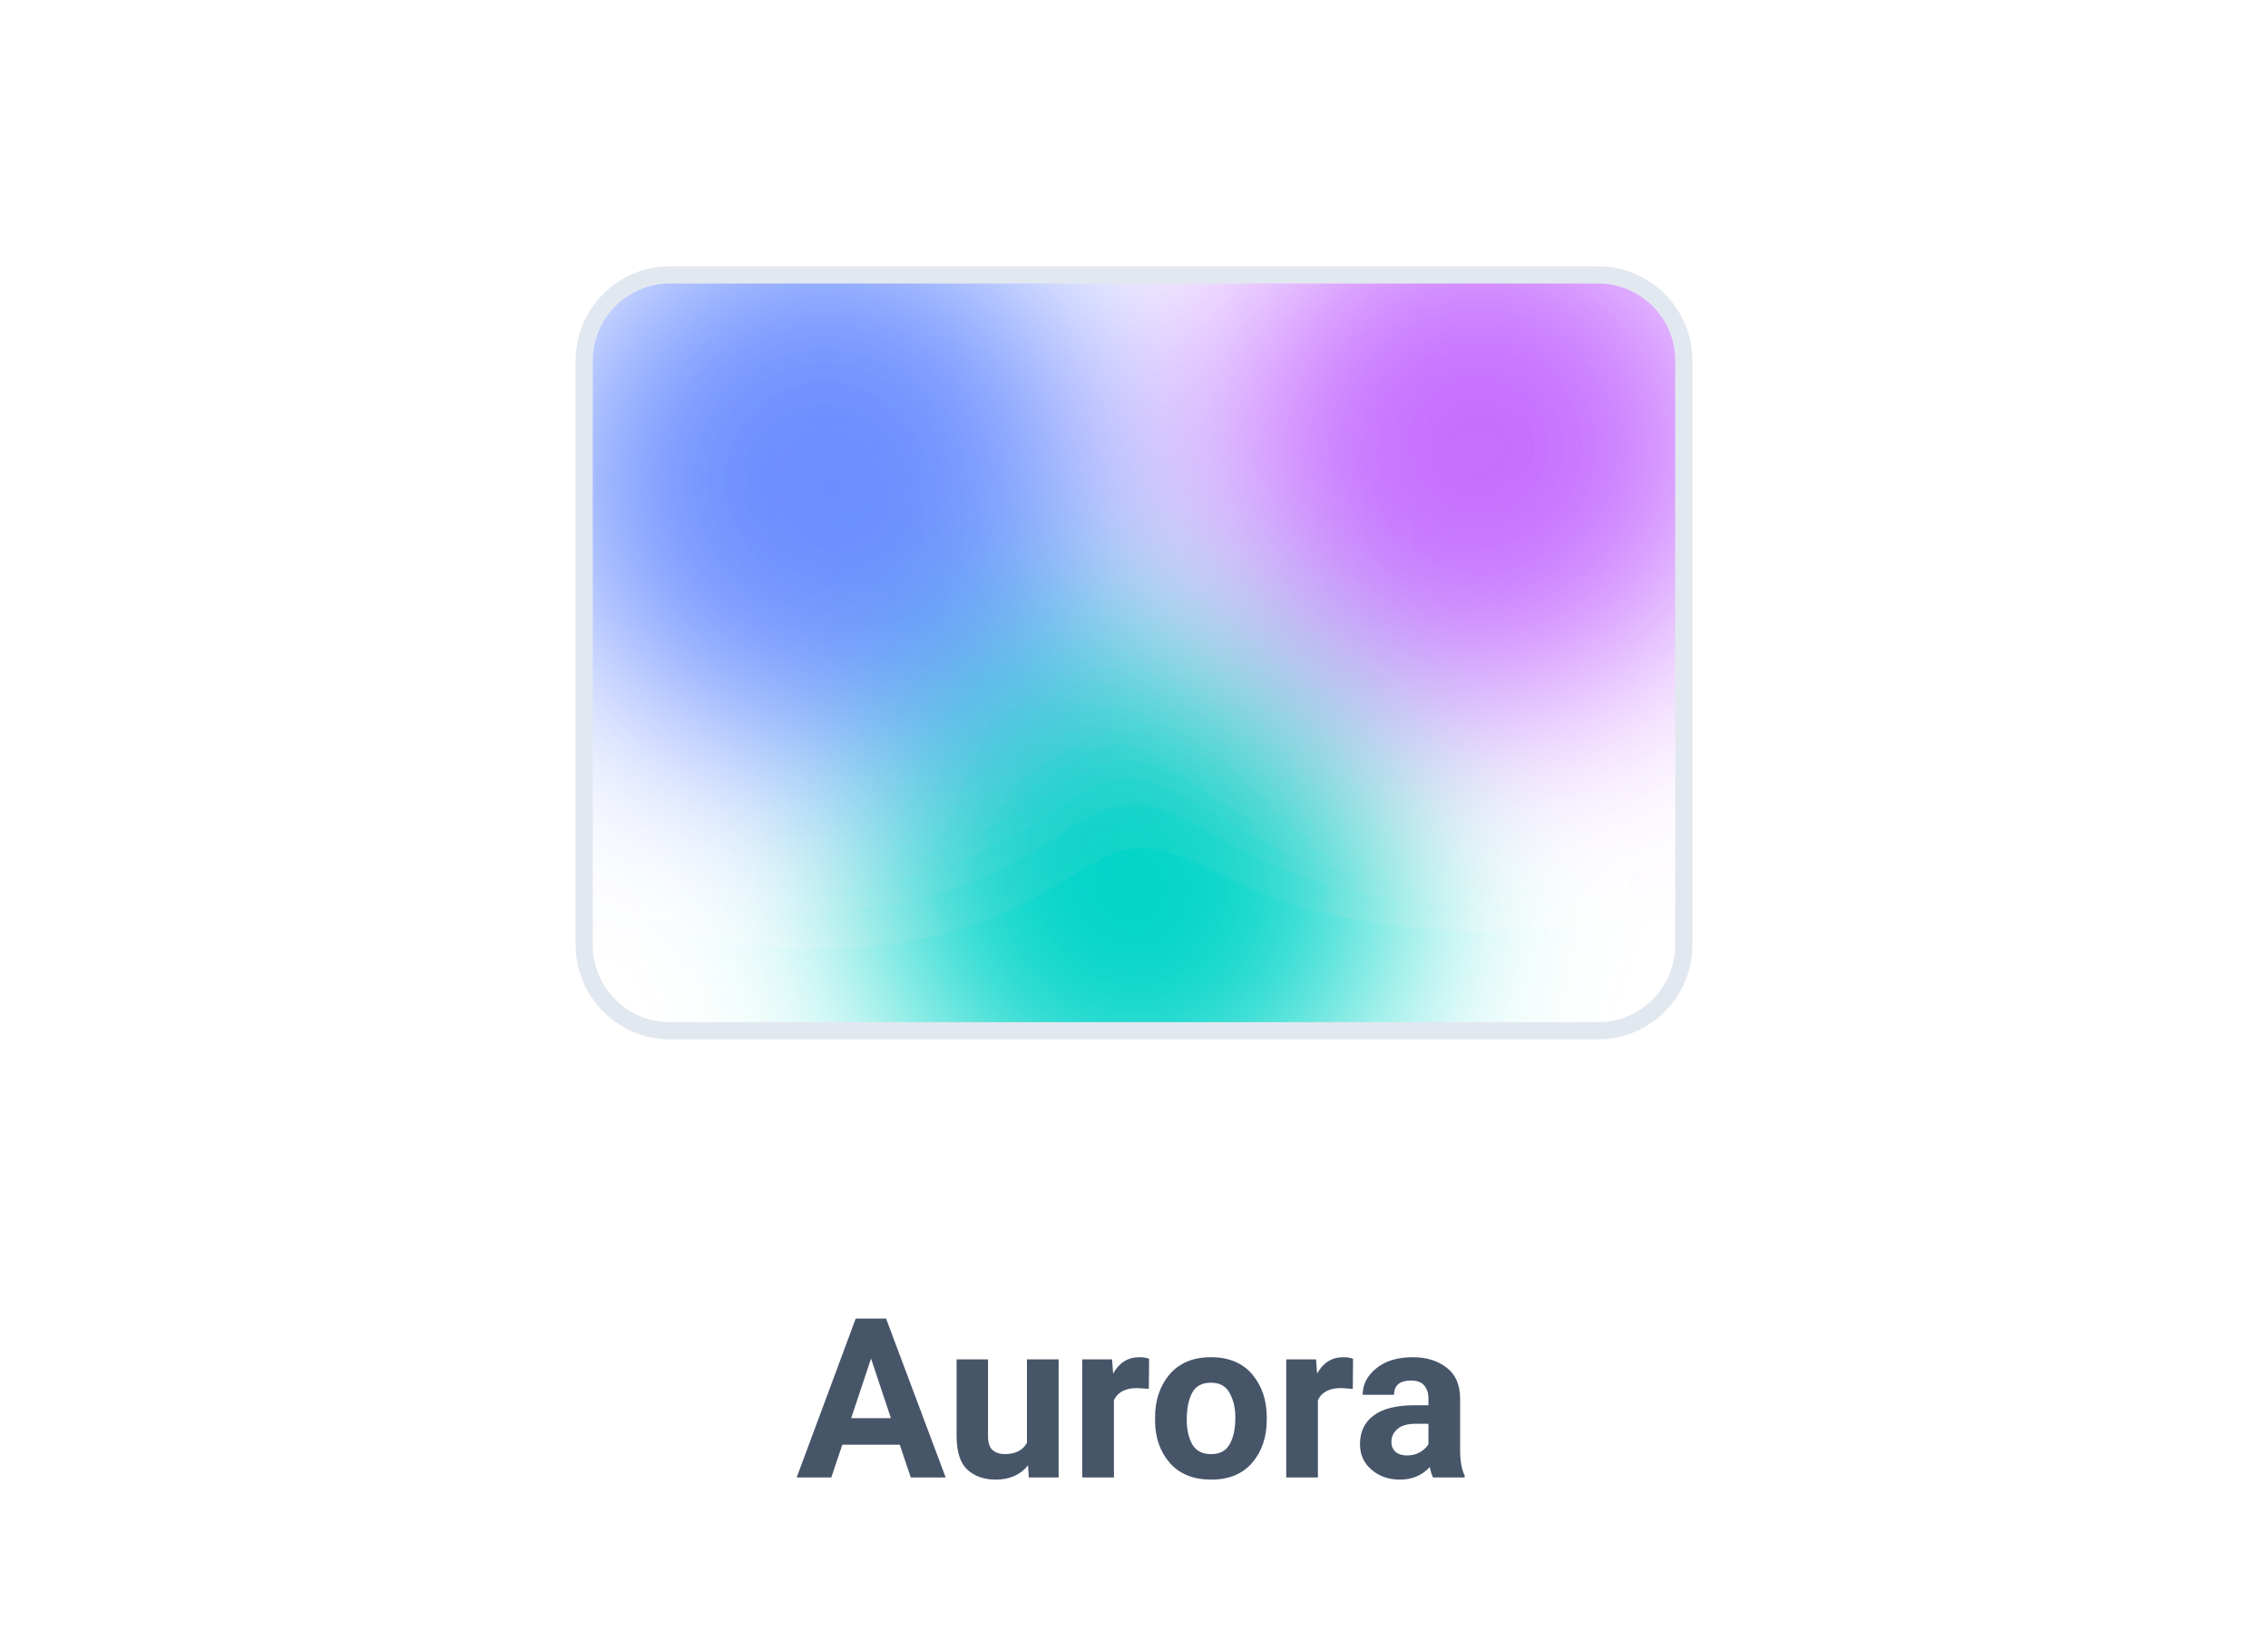
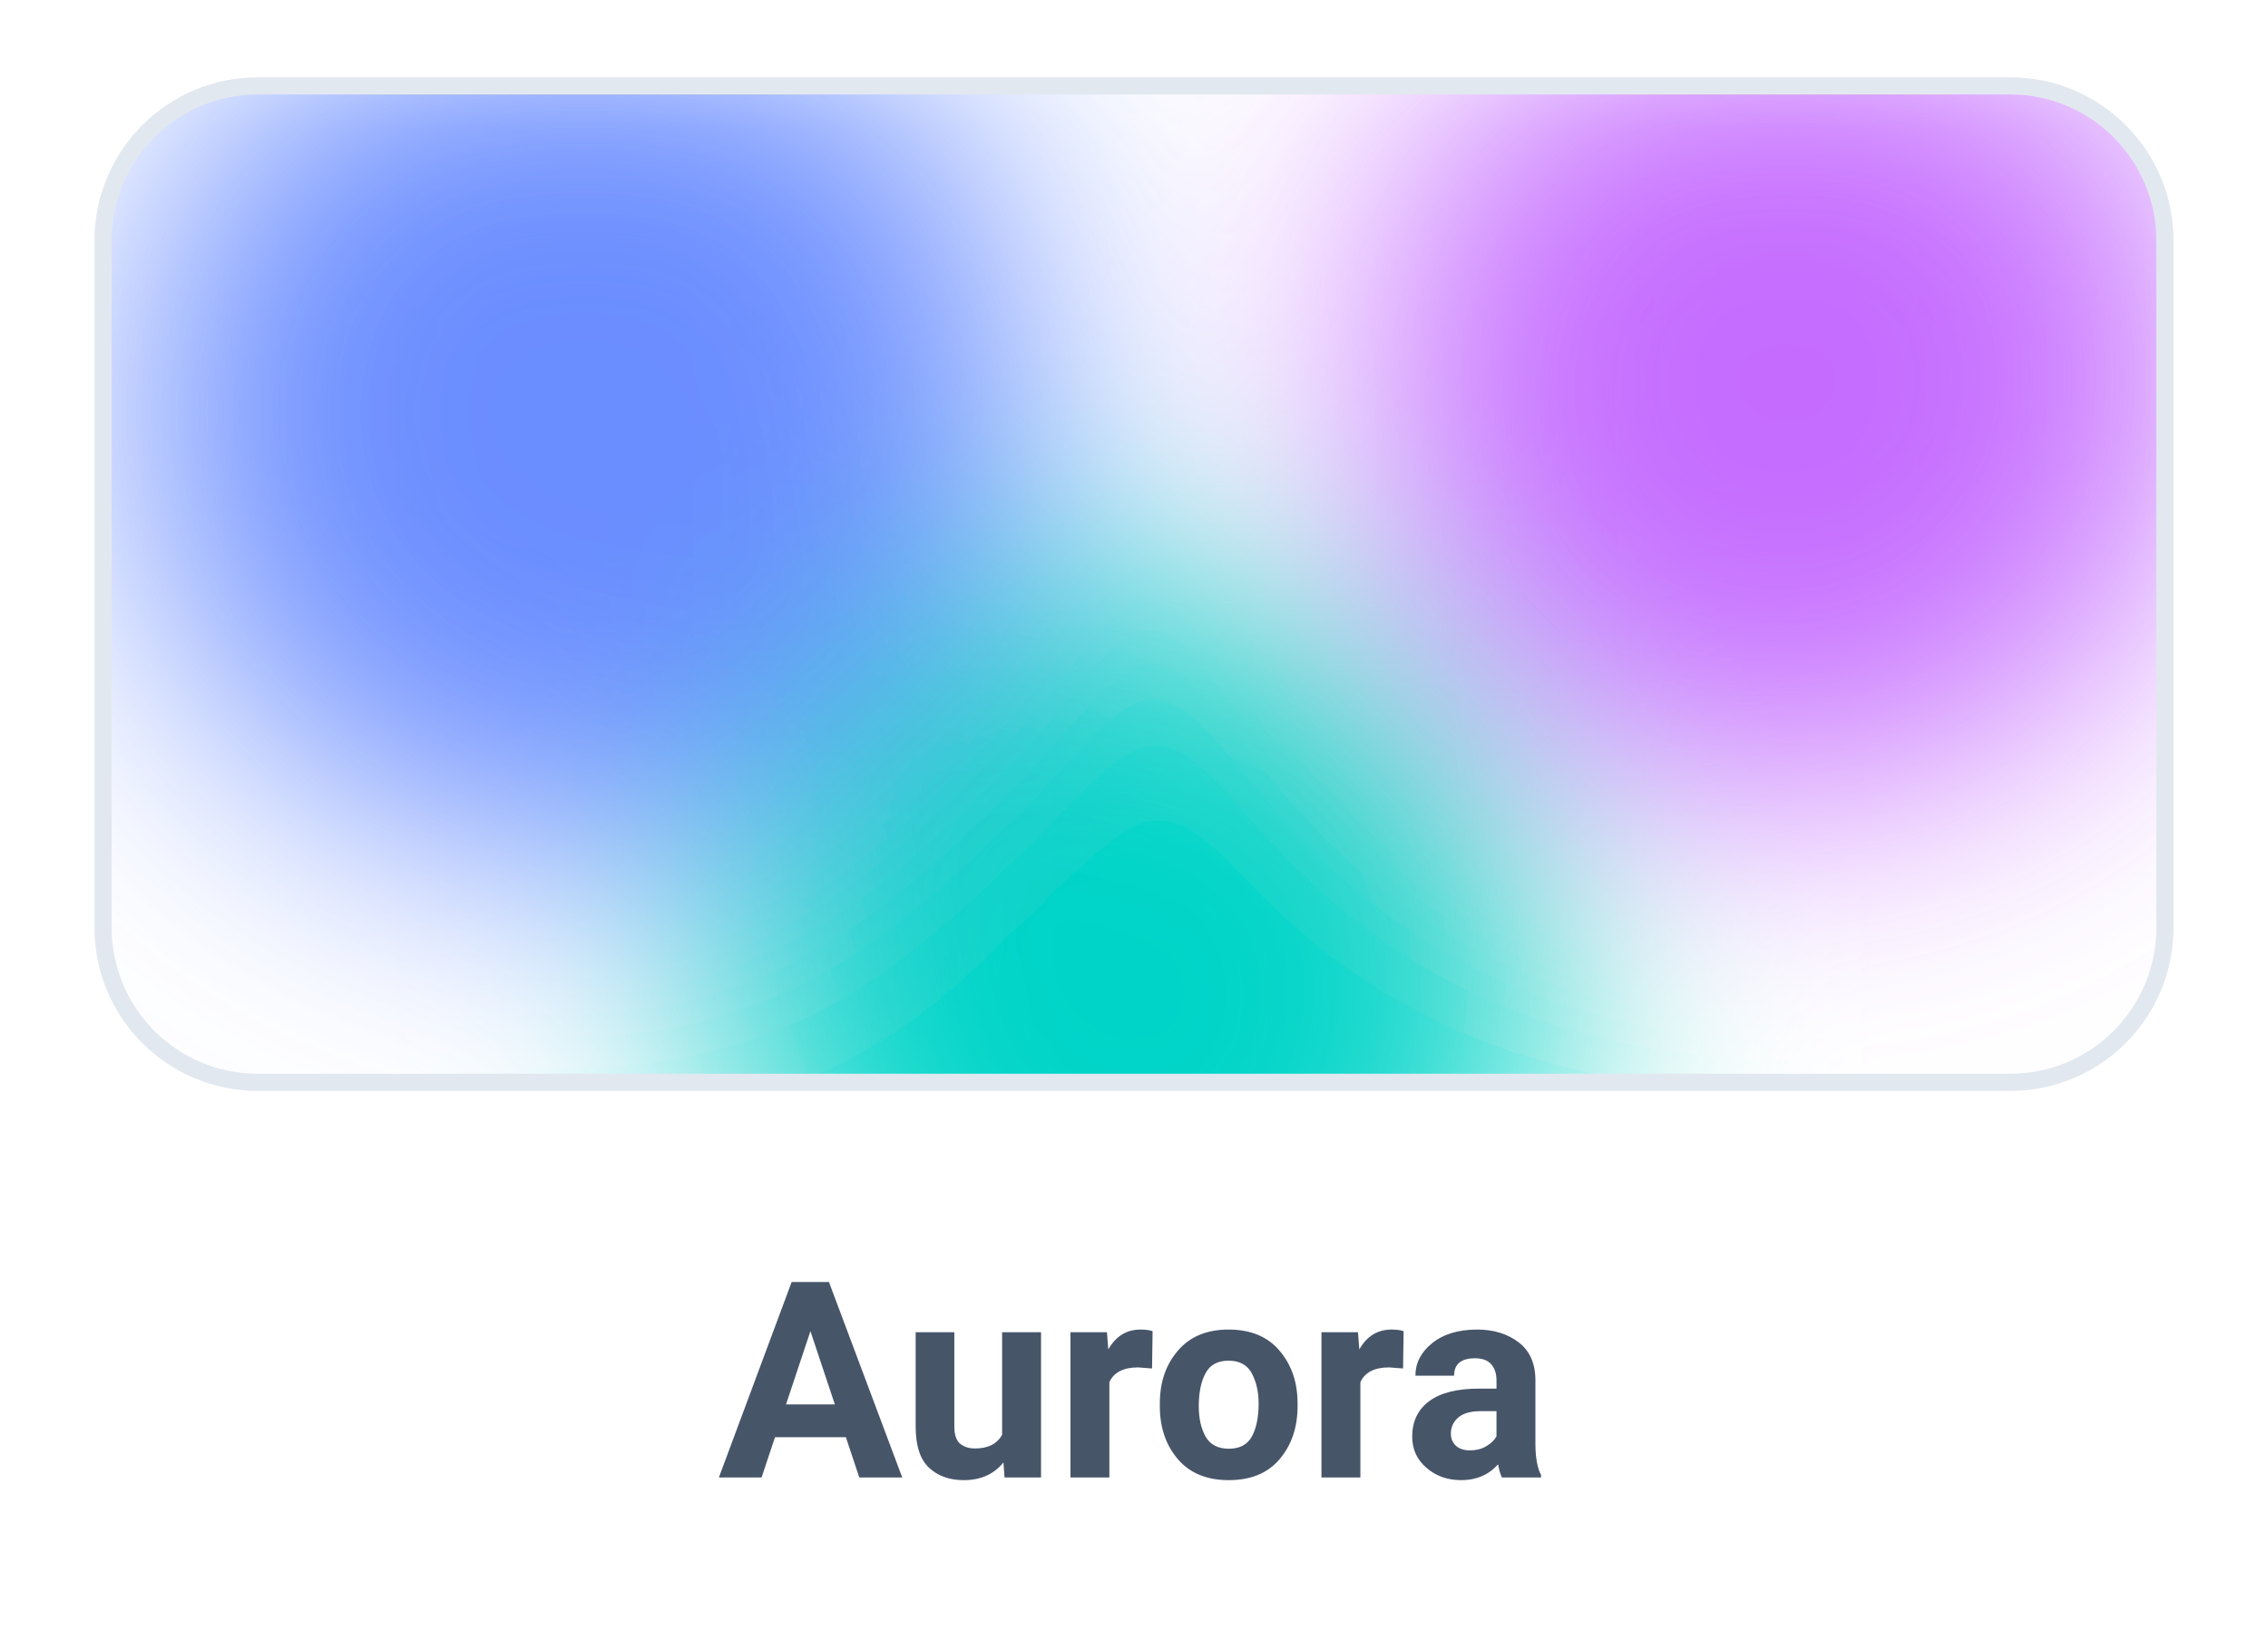
<svg xmlns="http://www.w3.org/2000/svg" viewBox="0 0 132 96">
  <defs>
    <filter id="ab">
-       <feGaussianBlur stdDeviation="6" />
+       <feGaussianBlur stdDeviation="8" />
    </filter>
    <clipPath id="ac">
-       <rect x="34" y="16" width="64" height="44" rx="5" />
+       <rect x="6" y="5" width="120" height="58" rx="9" />
    </clipPath>
  </defs>
  <g clip-path="url(#ac)" filter="url(#ab)">
-     <circle cx="48" cy="28" r="16" fill="#6a8dff">
-       <animate attributeName="cx" values="48;60;48" dur="3s" repeatCount="indefinite" />
+     <circle cx="34" cy="24" r="26" fill="#6a8dff">
+       <animate attributeName="cx" values="34;54;34" dur="3s" repeatCount="indefinite" />
    </circle>
-     <circle cx="86" cy="26" r="15" fill="#c56cff">
-       <animate attributeName="cy" values="26;40;26" dur="3.4s" repeatCount="indefinite" />
+     <circle cx="104" cy="22" r="24" fill="#c56cff">
+       <animate attributeName="cy" values="22;42;22" dur="3.4s" repeatCount="indefinite" />
    </circle>
-     <circle cx="66" cy="52" r="15" fill="#00d4c8">
-       <animate attributeName="cx" values="66;78;66" dur="4s" repeatCount="indefinite" />
+     <circle cx="66" cy="58" r="24" fill="#00d4c8">
+       <animate attributeName="cx" values="66;86;66" dur="4s" repeatCount="indefinite" />
    </circle>
  </g>
-   <rect x="34" y="16" width="64" height="44" rx="5" fill="none" stroke="#e2e8f0" />
-   <text x="66" y="86" text-anchor="middle" font-family="-apple-system,Segoe UI,Roboto,Helvetica,Arial,sans-serif" font-size="13" font-weight="600" fill="#475569">Aurora</text>
+   <rect x="6" y="5" width="120" height="58" rx="9" fill="none" stroke="#e2e8f0" />
+   <text x="66" y="86" text-anchor="middle" font-family="-apple-system,Segoe UI,Roboto,Helvetica,Arial,sans-serif" font-size="16" font-weight="600" fill="#475569">Aurora</text>
</svg>
